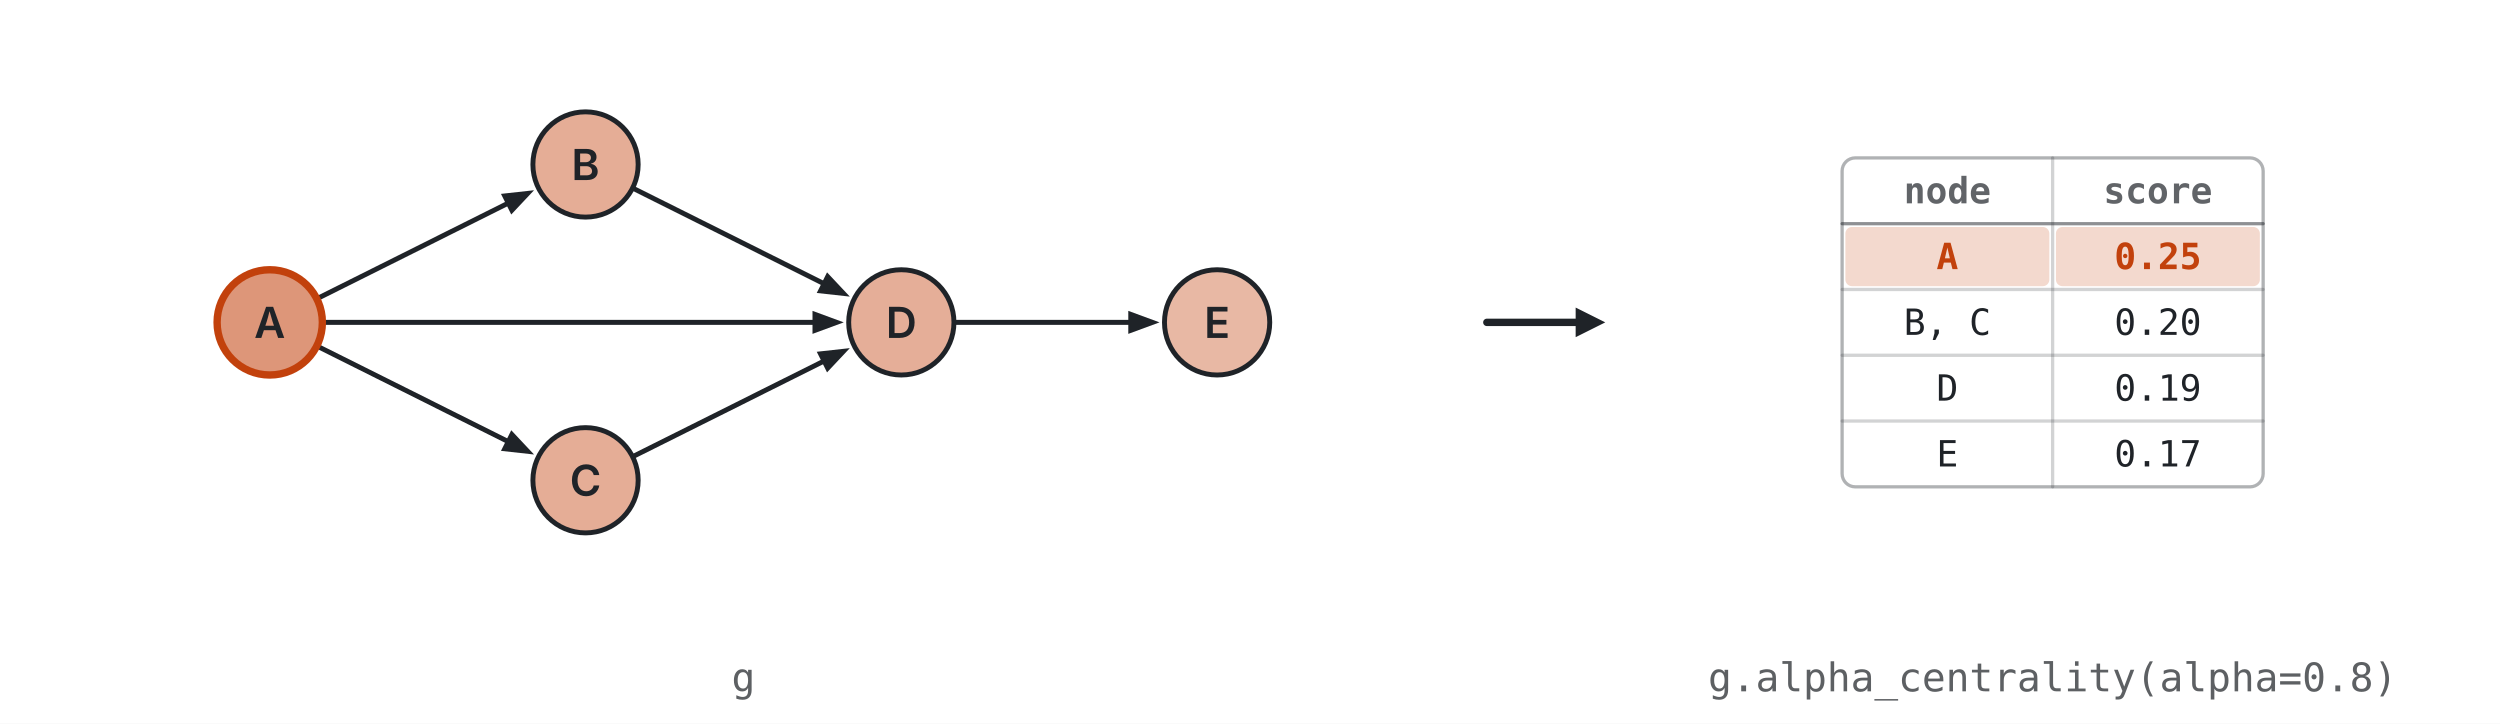
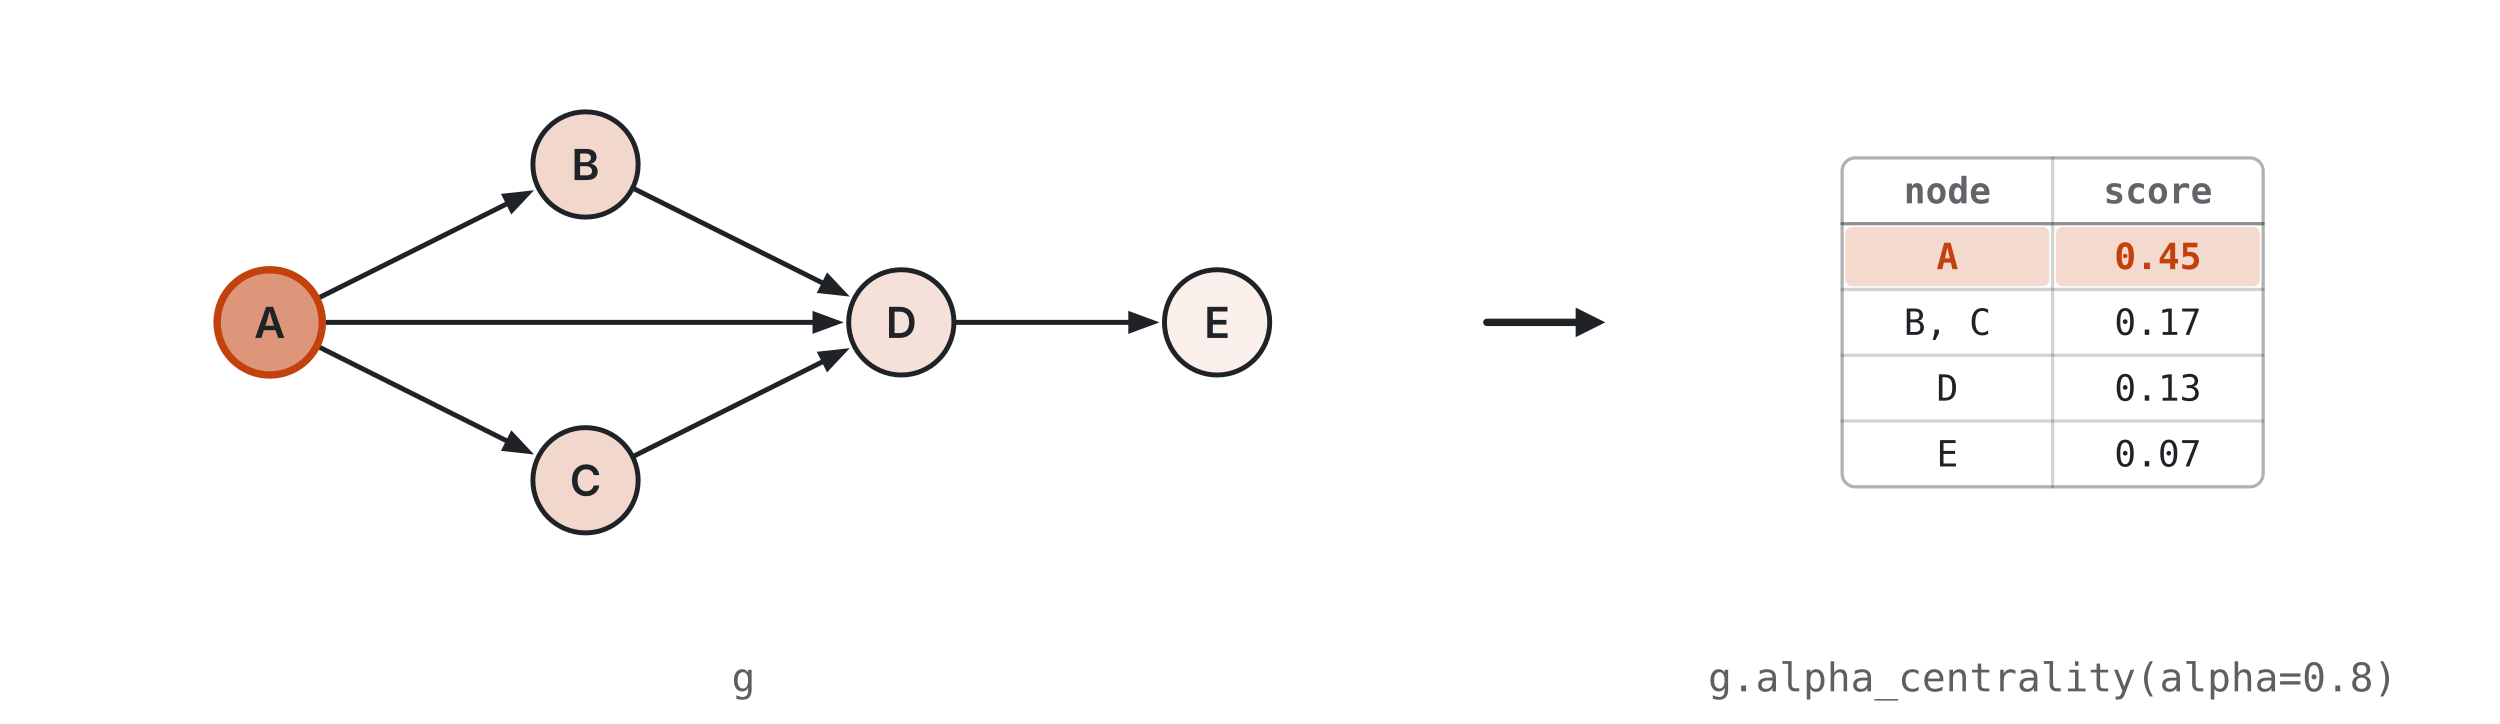
<svg xmlns="http://www.w3.org/2000/svg" viewBox="0 0 760 220" width="760" height="220" role="img" xml:space="preserve">
  <rect width="760" height="220" fill="#ffffff" />
  <rect x="560.0" y="48.0" width="128.0" height="100.0" rx="4" fill="#ffffff" stroke="#1f2328" stroke-opacity="0.35" stroke-width="1" />
  <rect x="561.0" y="69.0" width="62.0" height="18.0" rx="2" fill="#f3d9ce" />
  <rect x="625.0" y="69.0" width="62.0" height="18.0" rx="2" fill="#f3d9ce" />
  <line x1="452.0" y1="98.0" x2="480.0" y2="98.0" stroke="#1f2328" stroke-opacity="1.0" stroke-width="2.25" stroke-linecap="round" />
  <polygon points="488.0,98.0 479.0,102.5 479.0,93.5" fill="#1f2328" fill-opacity="1.0" />
  <line x1="560.0" y1="68.0" x2="688.0" y2="68.0" stroke="#1f2328" stroke-opacity="0.5" stroke-width="1" stroke-linecap="round" />
  <line x1="560.0" y1="88.0" x2="688.0" y2="88.0" stroke="#1f2328" stroke-opacity="0.2" stroke-width="1" stroke-linecap="round" />
  <line x1="560.0" y1="108.0" x2="688.0" y2="108.0" stroke="#1f2328" stroke-opacity="0.2" stroke-width="1" stroke-linecap="round" />
  <line x1="560.0" y1="128.0" x2="688.0" y2="128.0" stroke="#1f2328" stroke-opacity="0.2" stroke-width="1" stroke-linecap="round" />
  <line x1="624.0" y1="48.0" x2="624.0" y2="148.0" stroke="#1f2328" stroke-opacity="0.2" stroke-width="1" stroke-linecap="round" />
  <path d="M 96.31 90.84 L 102.91 87.54 L 109.52 84.24 L 116.12 80.94 L 122.73 77.64 L 129.33 74.34 L 135.93 71.03 L 142.54 67.73 L 149.14 64.43 L 155.74 61.13 L 156.40 60.80" fill="none" stroke="#1f2328" stroke-opacity="1" stroke-width="1.5" stroke-linecap="round" />
  <polygon points="162.35,57.83 155.42,65.21 152.29,58.94" fill="#1f2328" fill-opacity="1" />
  <path d="M 96.31 105.16 L 102.91 108.46 L 109.52 111.76 L 116.12 115.06 L 122.73 118.36 L 129.33 121.66 L 135.93 124.97 L 142.54 128.27 L 149.14 131.57 L 155.74 134.87 L 156.40 135.20" fill="none" stroke="#1f2328" stroke-opacity="1" stroke-width="1.5" stroke-linecap="round" />
  <polygon points="162.35,138.17 152.29,137.06 155.42,130.79" fill="#1f2328" fill-opacity="1" />
  <path d="M 98.00 98.00 L 113.85 98.00 L 129.70 98.00 L 145.55 98.00 L 161.40 98.00 L 177.25 98.00 L 193.10 98.00 L 208.95 98.00 L 224.80 98.00 L 240.65 98.00 L 249.85 98.00" fill="none" stroke="#1f2328" stroke-opacity="1" stroke-width="1.5" stroke-linecap="round" />
  <polygon points="256.50,98.00 247.00,101.50 247.00,94.50" fill="#1f2328" fill-opacity="1" />
  <path d="M 192.31 57.16 L 198.91 60.46 L 205.52 63.76 L 212.12 67.06 L 218.73 70.36 L 225.33 73.66 L 231.93 76.97 L 238.54 80.27 L 245.14 83.57 L 251.74 86.87 L 252.40 87.20" fill="none" stroke="#1f2328" stroke-opacity="1" stroke-width="1.5" stroke-linecap="round" />
  <polygon points="258.35,90.17 248.29,89.06 251.42,82.79" fill="#1f2328" fill-opacity="1" />
  <path d="M 192.31 138.84 L 198.91 135.54 L 205.52 132.24 L 212.12 128.94 L 218.73 125.64 L 225.33 122.34 L 231.93 119.03 L 238.54 115.73 L 245.14 112.43 L 251.74 109.13 L 252.40 108.80" fill="none" stroke="#1f2328" stroke-opacity="1" stroke-width="1.5" stroke-linecap="round" />
  <polygon points="258.35,105.83 251.42,113.21 248.29,106.94" fill="#1f2328" fill-opacity="1" />
  <path d="M 290.00 98.00 L 296.25 98.00 L 302.50 98.00 L 308.75 98.00 L 315.00 98.00 L 321.25 98.00 L 327.50 98.00 L 333.75 98.00 L 340.00 98.00 L 345.85 98.00" fill="none" stroke="#1f2328" stroke-opacity="1" stroke-width="1.5" stroke-linecap="round" />
  <polygon points="352.50,98.00 343.00,101.50 343.00,94.50" fill="#1f2328" fill-opacity="1" />
  <circle cx="82.0" cy="98.0" r="16" fill="#dd9679" stroke="#c2410c" stroke-opacity="1" stroke-width="2.25" />
  <text x="82.0" y="98.0" text-anchor="middle" dominant-baseline="central" font-family="ui-sans-serif, system-ui, -apple-system, 'Segoe UI', sans-serif" font-size="13" font-weight="600" fill="#1f2328" fill-opacity="1">A</text>
-   <circle cx="178.0" cy="50.0" r="16" fill="#e5ad96" stroke="#1f2328" stroke-opacity="1" stroke-width="1.5" />
+   <circle cx="178.0" cy="50.0" r="16" fill="#f2d7cc" stroke="#1f2328" stroke-opacity="1" stroke-width="1.5" />
  <text x="178.0" y="50.0" text-anchor="middle" dominant-baseline="central" font-family="ui-sans-serif, system-ui, -apple-system, 'Segoe UI', sans-serif" font-size="13" font-weight="600" fill="#1f2328" fill-opacity="1">B</text>
-   <circle cx="178.0" cy="146.0" r="16" fill="#e5ad96" stroke="#1f2328" stroke-opacity="1" stroke-width="1.5" />
+   <circle cx="178.0" cy="146.0" r="16" fill="#f2d7cc" stroke="#1f2328" stroke-opacity="1" stroke-width="1.5" />
  <text x="178.0" y="146.0" text-anchor="middle" dominant-baseline="central" font-family="ui-sans-serif, system-ui, -apple-system, 'Segoe UI', sans-serif" font-size="13" font-weight="600" fill="#1f2328" fill-opacity="1">C</text>
-   <circle cx="274.0" cy="98.0" r="16" fill="#e5ae98" stroke="#1f2328" stroke-opacity="1" stroke-width="1.5" />
+   <circle cx="274.0" cy="98.0" r="16" fill="#f5e1d9" stroke="#1f2328" stroke-opacity="1" stroke-width="1.5" />
  <text x="274.0" y="98.0" text-anchor="middle" dominant-baseline="central" font-family="ui-sans-serif, system-ui, -apple-system, 'Segoe UI', sans-serif" font-size="13" font-weight="600" fill="#1f2328" fill-opacity="1">D</text>
-   <circle cx="370.0" cy="98.0" r="16" fill="#e8b8a4" stroke="#1f2328" stroke-opacity="1" stroke-width="1.5" />
+   <circle cx="370.0" cy="98.0" r="16" fill="#faefea" stroke="#1f2328" stroke-opacity="1" stroke-width="1.5" />
  <text x="370.0" y="98.0" text-anchor="middle" dominant-baseline="central" font-family="ui-sans-serif, system-ui, -apple-system, 'Segoe UI', sans-serif" font-size="13" font-weight="600" fill="#1f2328" fill-opacity="1">E</text>
  <text x="226.0" y="206.0" text-anchor="middle" dominant-baseline="central" font-family="ui-monospace, SFMono-Regular, Menlo, Consolas, monospace" font-size="12" font-weight="400" fill="#1f2328" fill-opacity="0.72">g</text>
  <text x="624.0" y="206.0" text-anchor="middle" dominant-baseline="central" font-family="ui-monospace, SFMono-Regular, Menlo, Consolas, monospace" font-size="12" font-weight="400" fill="#1f2328" fill-opacity="0.72">g.alpha_centrality(alpha=0.8)</text>
  <text x="592.0" y="58.0" text-anchor="middle" dominant-baseline="central" font-family="ui-monospace, SFMono-Regular, Menlo, Consolas, monospace" font-size="11" font-weight="600" fill="#1f2328" fill-opacity="0.7">node</text>
  <text x="656.0" y="58.0" text-anchor="middle" dominant-baseline="central" font-family="ui-monospace, SFMono-Regular, Menlo, Consolas, monospace" font-size="11" font-weight="600" fill="#1f2328" fill-opacity="0.7">score</text>
  <text x="592.0" y="78.0" text-anchor="middle" dominant-baseline="central" font-family="ui-monospace, SFMono-Regular, Menlo, Consolas, monospace" font-size="11" font-weight="600" fill="#c2410c" fill-opacity="1">A</text>
-   <text x="656.0" y="78.0" text-anchor="middle" dominant-baseline="central" font-family="ui-monospace, SFMono-Regular, Menlo, Consolas, monospace" font-size="11" font-weight="600" fill="#c2410c" fill-opacity="1">0.25</text>
+   <text x="656.0" y="78.0" text-anchor="middle" dominant-baseline="central" font-family="ui-monospace, SFMono-Regular, Menlo, Consolas, monospace" font-size="11" font-weight="600" fill="#c2410c" fill-opacity="1">0.45</text>
  <text x="592.0" y="98.0" text-anchor="middle" dominant-baseline="central" font-family="ui-monospace, SFMono-Regular, Menlo, Consolas, monospace" font-size="11" font-weight="400" fill="#1f2328" fill-opacity="1">B, C</text>
-   <text x="656.0" y="98.0" text-anchor="middle" dominant-baseline="central" font-family="ui-monospace, SFMono-Regular, Menlo, Consolas, monospace" font-size="11" font-weight="400" fill="#1f2328" fill-opacity="1">0.20</text>
+   <text x="656.0" y="98.0" text-anchor="middle" dominant-baseline="central" font-family="ui-monospace, SFMono-Regular, Menlo, Consolas, monospace" font-size="11" font-weight="400" fill="#1f2328" fill-opacity="1">0.17</text>
  <text x="592.0" y="118.0" text-anchor="middle" dominant-baseline="central" font-family="ui-monospace, SFMono-Regular, Menlo, Consolas, monospace" font-size="11" font-weight="400" fill="#1f2328" fill-opacity="1">D</text>
-   <text x="656.0" y="118.0" text-anchor="middle" dominant-baseline="central" font-family="ui-monospace, SFMono-Regular, Menlo, Consolas, monospace" font-size="11" font-weight="400" fill="#1f2328" fill-opacity="1">0.19</text>
+   <text x="656.0" y="118.0" text-anchor="middle" dominant-baseline="central" font-family="ui-monospace, SFMono-Regular, Menlo, Consolas, monospace" font-size="11" font-weight="400" fill="#1f2328" fill-opacity="1">0.13</text>
  <text x="592.0" y="138.0" text-anchor="middle" dominant-baseline="central" font-family="ui-monospace, SFMono-Regular, Menlo, Consolas, monospace" font-size="11" font-weight="400" fill="#1f2328" fill-opacity="1">E</text>
-   <text x="656.0" y="138.0" text-anchor="middle" dominant-baseline="central" font-family="ui-monospace, SFMono-Regular, Menlo, Consolas, monospace" font-size="11" font-weight="400" fill="#1f2328" fill-opacity="1">0.17</text>
+   <text x="656.0" y="138.0" text-anchor="middle" dominant-baseline="central" font-family="ui-monospace, SFMono-Regular, Menlo, Consolas, monospace" font-size="11" font-weight="400" fill="#1f2328" fill-opacity="1">0.07</text>
</svg>
